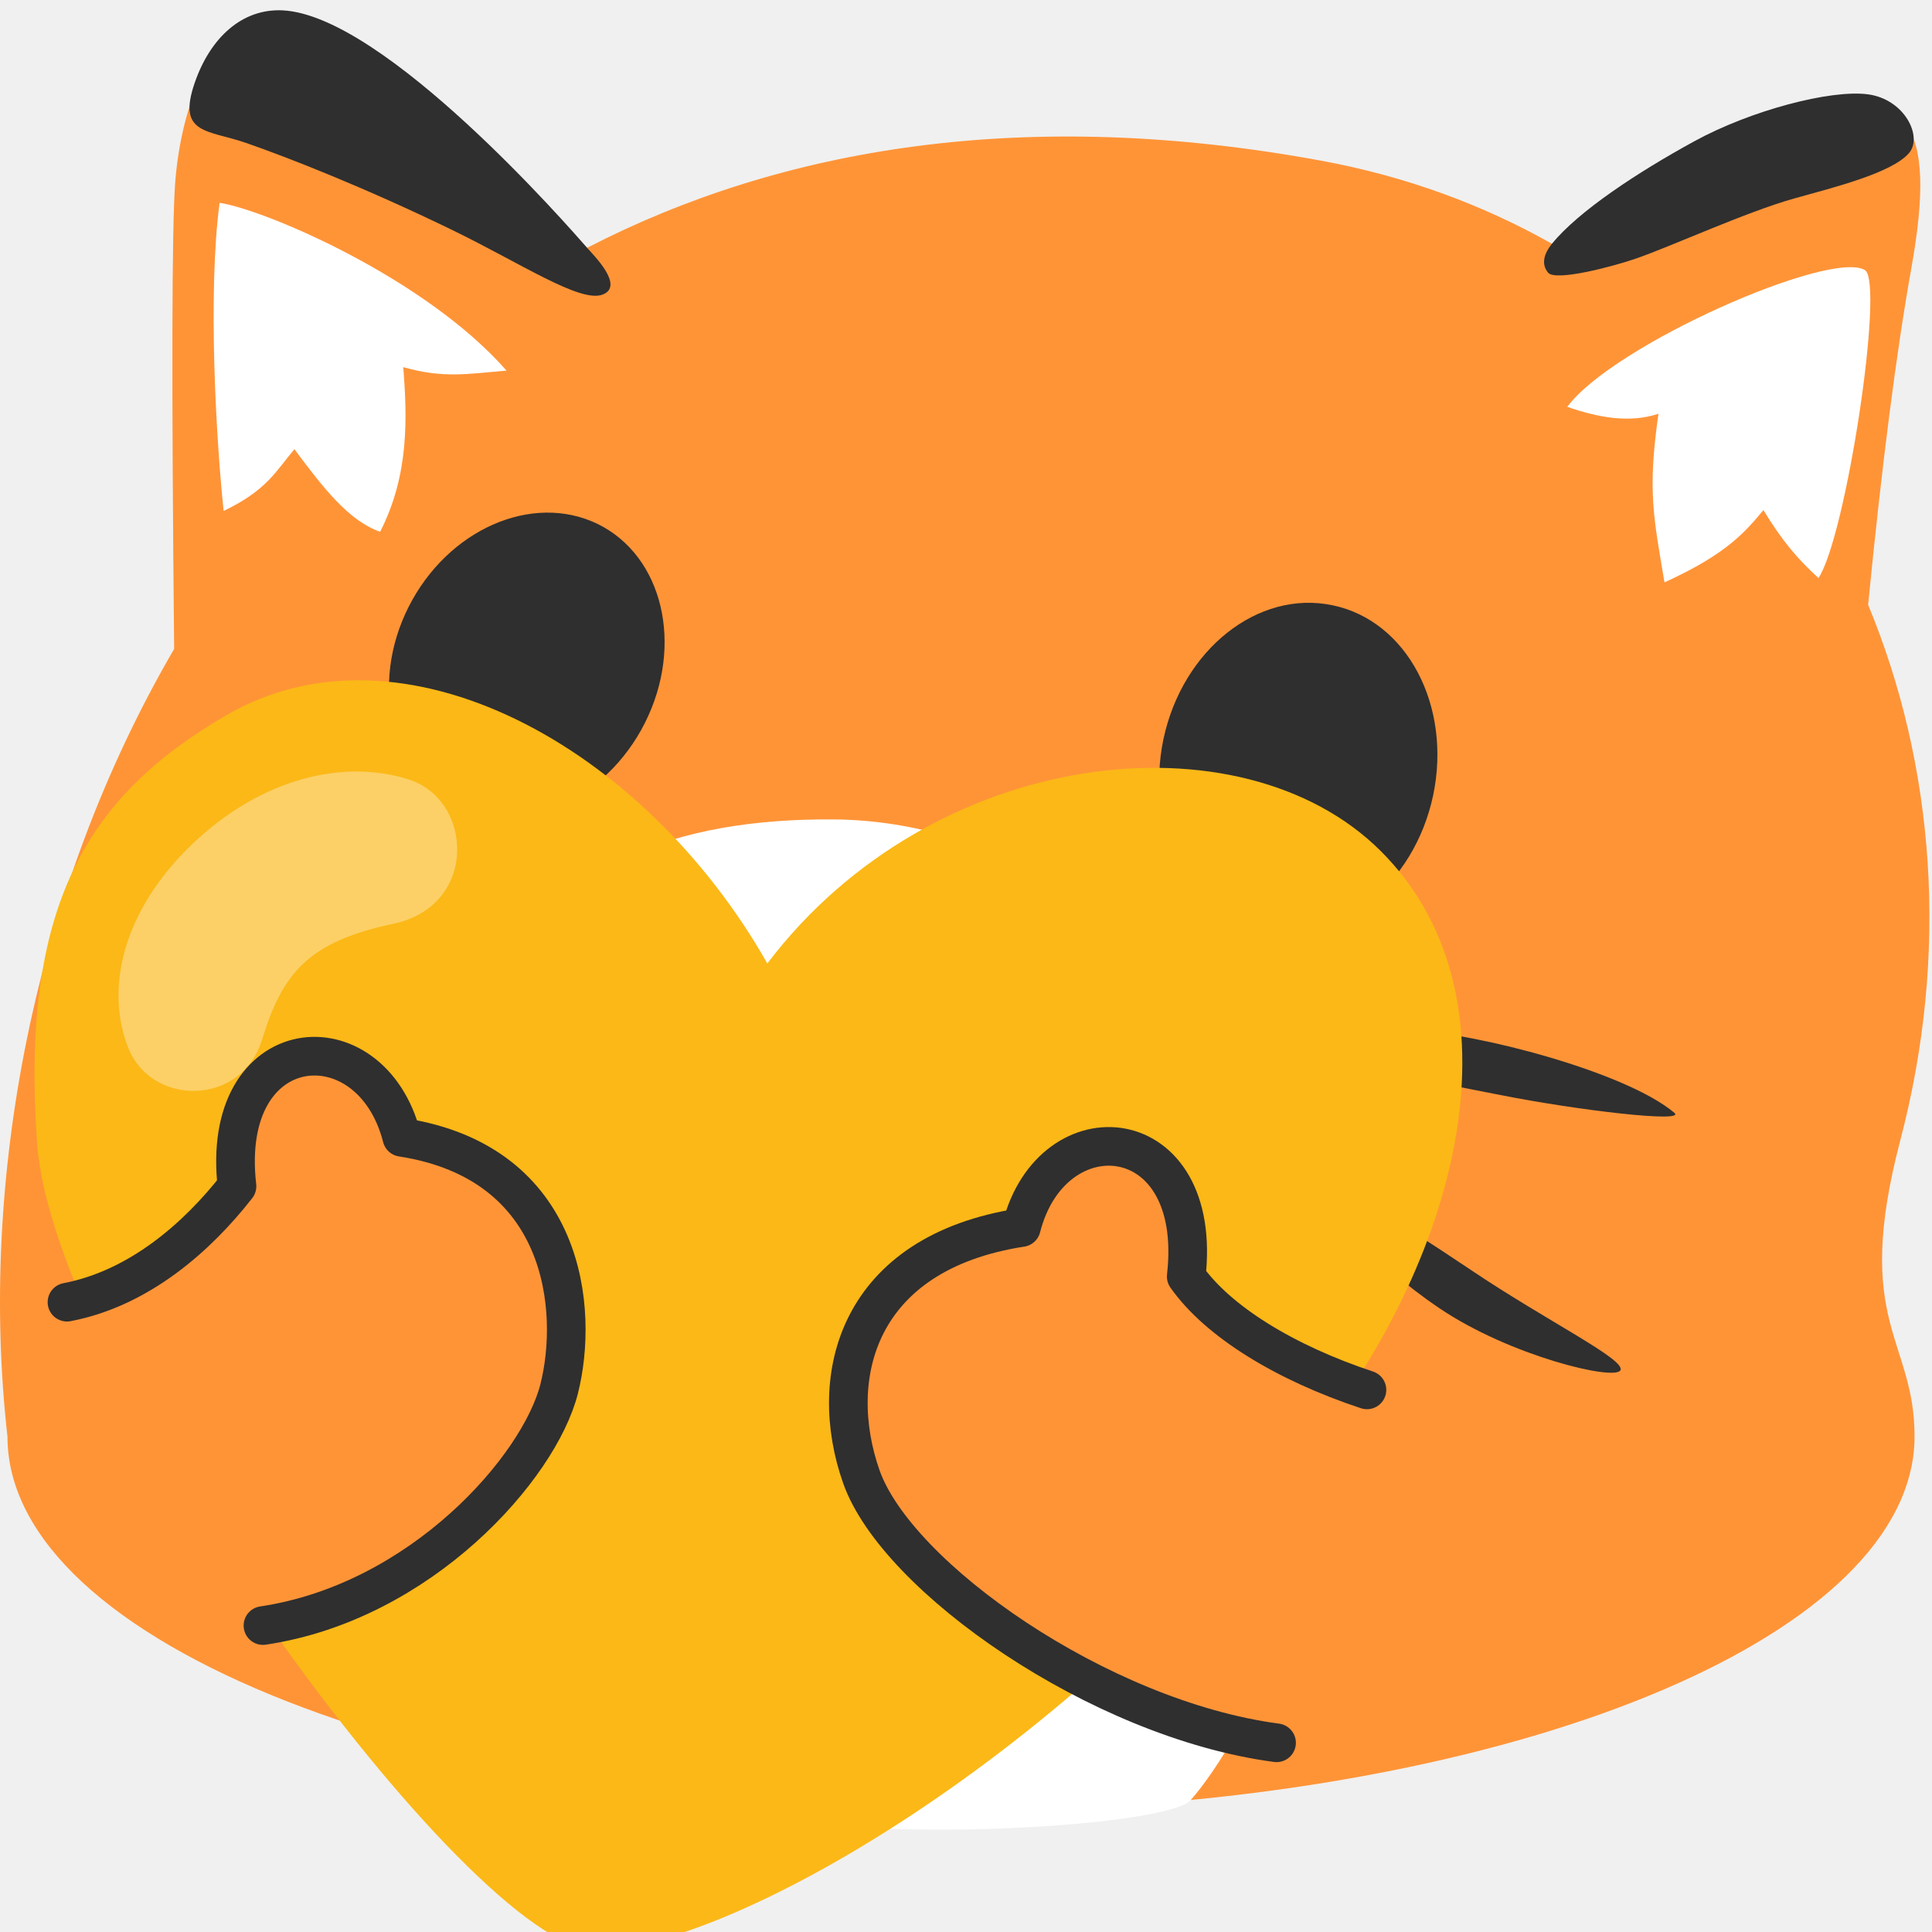
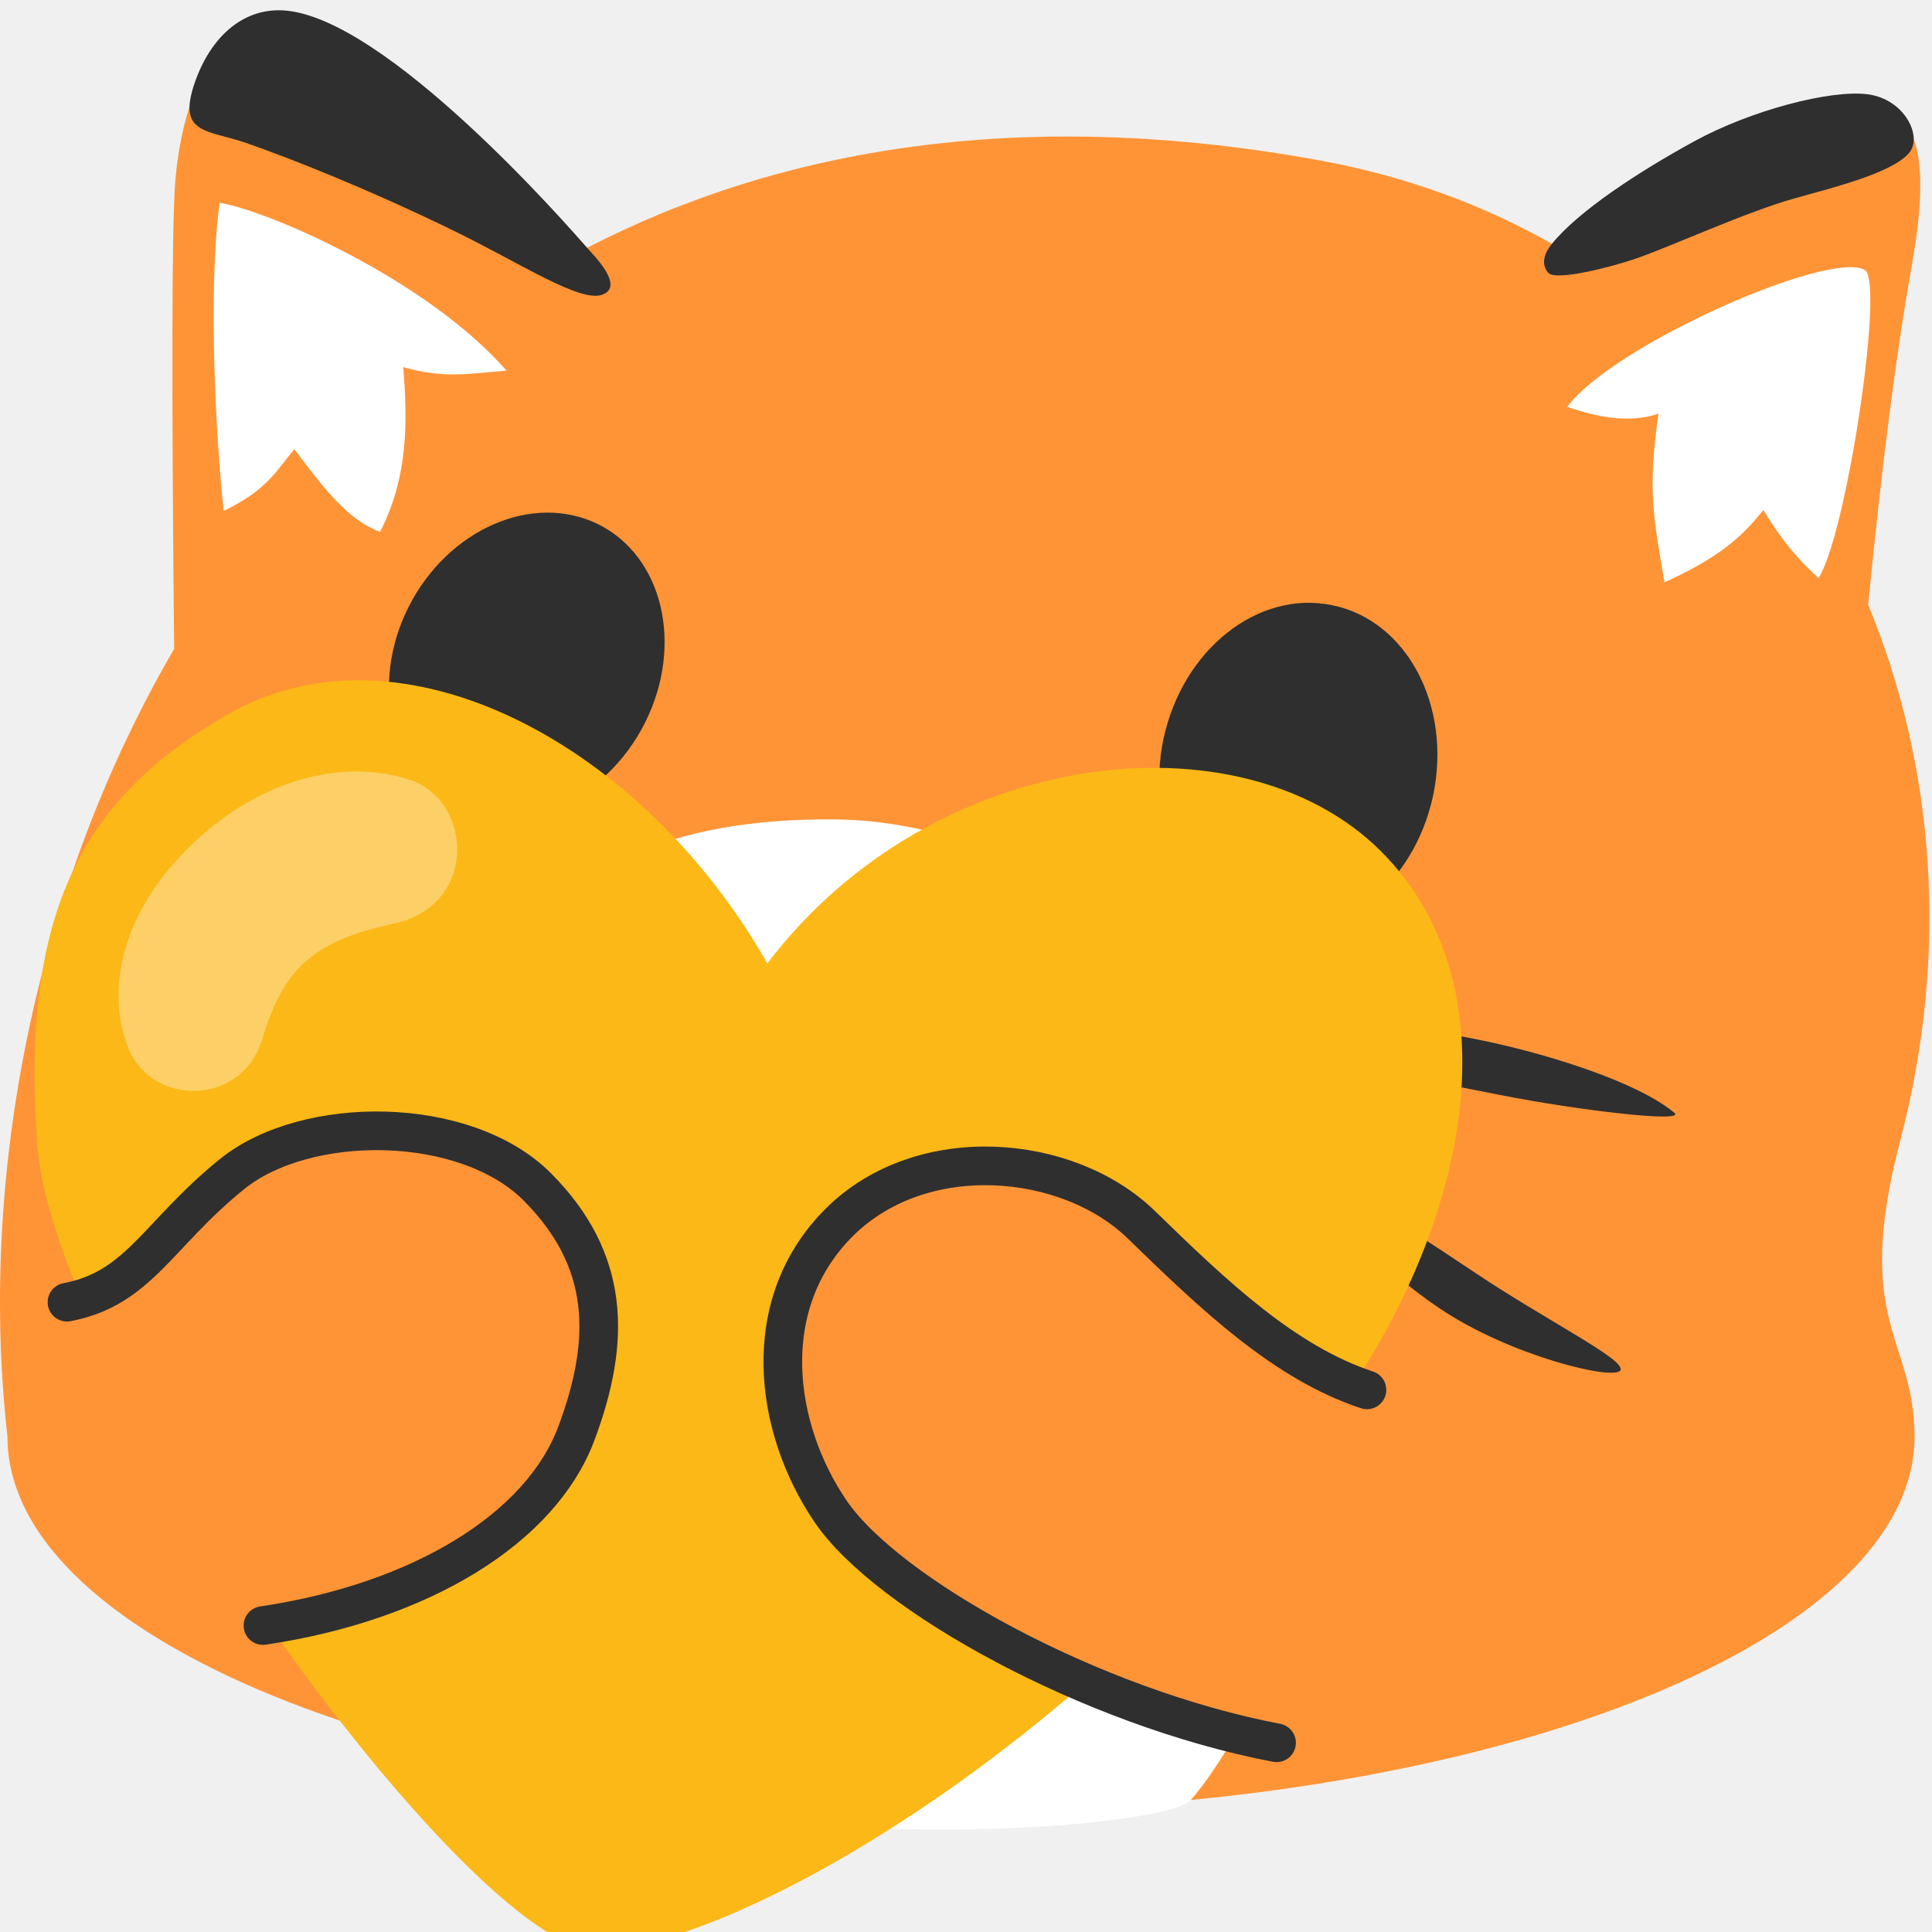
<svg xmlns="http://www.w3.org/2000/svg" width="128px" height="128px" viewBox="0 0 750 750" style="shape-rendering: geometricPrecision">
  <g id="foxcat-yellow-heart">
    <g id="foxcatblob" transform="translate(0,8.508816)" fill="none">
      <g id="Body">
        <path id="body" fill="#ff9437" d="M227.907,87.691 C303.535,48.64 398.331,32.785 512.805,53.856 C545.561,59.865 575.596,70.937 602.463,86.121 C630.355,64.247 659.534,48.037 690,37.491 C742,19.491 752,39.491 742,95.491 C736.144,128.284 730.546,171.877 725.204,226.273 C751.04,288.613 756.818,361.338 737.696,434.165 C718.989,505.308 743.284,511.074 743.226,549.205 C743.226,554.207 742.578,559.15 741.284,564.034 C722.342,637.236 564.748,694.491 373.093,694.491 C168.614,694.491 2.902,629.41 2.902,549.205 C-8.3,450.296 12.857,337.343 67.602,243.405 C66.574,140.127 66.707,79.822 68,62.491 C70.162,33.524 84,-23.509 137,10.491 C169.904,31.599 200.206,57.333 227.907,87.691 Z" />
        <path id="stomach-floof" fill="white" d="m 130.764,508.453 c 14.299,6.367 21.31,11.98 32.57,26.136 -13.297,-33.305 -14.393,-89.969 13.681,-144.854 32.913,-64.345 87.574,-80.551 146.506,-80.15 62.914,0.428 128.613,39.441 152.426,104.493 24.409,66.679 20.551,124.35 -0.489,142.28 21.226,-5.446 25.183,-7.569 38.938,-8.014 2.894,46.543 -29.825,116.329 -52.21,141.991 -6.785,7.779 -78.321,14.257 -134.308,10.153 -55.987,-4.103 -156.123,-20.307 -161.521,-30.73 -27.187,-52.497 -31.142,-104.123 -35.594,-161.305 z" />
        <path id="ear-floof-right" fill="white" d="m 86.821,189.842 c -2.952,-27.83 -6.196,-84.866 -1.572,-119.62 17.738,2.73 79.763,29.115 111.38,65.136 -15.75,1.353 -24.507,3.039 -40.071,-1.336 1.527,19.895 2.275,41.883 -9.003,63.919 -12.299,-4.394 -22.025,-17.019 -33.268,-32.068 -7.346,8.682 -10.584,15.833 -27.467,23.969 z" />
        <path id="ear-floof-left" fill="white" d="m 608.417,149.437 c 17.698,-24.043 102.243,-61.188 115.539,-53.095 7.68,4.675 -7.346,103.518 -18.032,119.546 -8.348,-7.68 -14.025,-14.359 -21.371,-26.38 -6.679,8.014 -14.025,17.03 -38.402,28.05 -4.341,-25.712 -6.578,-35.686 -2.337,-65.45 -11.539,3.824 -23.709,1.336 -35.396,-2.671 z" />
        <path id="ear-contour-right" fill="#2f2f2f" d="m 75.639,23.485 c -7.058,20.313 4.963,18.308 19.906,23.5 16.509,5.736 45.949,17.284 79.498,33.544 27.215,13.19 50.146,28.648 58.873,25.324 8.727,-3.324 -3.66,-15.471 -6.01,-18.162 C 220.881,79.646 149.297,-2.467 109.773,-4.484 94.005,-5.288 81.681,6.097 75.639,23.485 Z" />
        <path id="ear-contour-left" fill="#2f2f2f" d="m 600.991,97.362 c 2.929,3.431 24.868,-2.333 33.884,-5.427 13.65,-4.683 43.157,-18.233 61.621,-23.394 15.205,-4.25 37.864,-9.849 44.556,-17.605 5.516,-6.394 -1.717,-21.053 -16.119,-22.859 -14.402,-1.805 -45.166,6.196 -67.21,18.255 -22.043,12.059 -44.972,27.148 -55.26,39.789 -2.905,3.569 -4.401,7.81 -1.472,11.241 z" />
      </g>
      <g id="eyes" transform="translate(33,190.4912)">
        <path id="left-eye" d="m 523.331,109.834 c -7.4,34.708 -36.728,57.983 -65.513,51.959 -28.989,-6.093 -46.436,-39.157 -39.172,-73.865 7.4,-34.776 36.728,-58.051 65.649,-51.959 28.853,5.956 46.368,38.952 39.036,73.865 z" style="fill:#2f2f2f" />
        <path id="right-eye" d="M 125.552,36.727 C 140.801,6.428 173.708,-7.921 199.056,4.426 224.338,16.839 232.565,51.342 217.382,81.574 202.2,111.806 169.36,126.222 144.012,113.809 118.73,101.395 110.437,66.825 125.552,36.727 Z" style="fill:#2f2f2f" />
      </g>
      <g id="whiskers" transform="translate(33,190.4912)">
        <g transform="translate(0.391648,152.6595)" style="fill:#2f2f2f">
          <path id="Right-bottom-wisker" d="m 483.608,112.341 c 2.536,-3.92 24.188,8.94 54,29 29.812,20.06 60.606,34.972 58,39 -2.606,4.028 -42.805,-5.701 -70,-24 -27.195,-18.299 -44.536,-40.08 -42,-44 z" />
          <path id="Right-top-wisker" d="m 491.608,57.341 c -2,-6 -2,-10 23,-9 25,1 83,16 102,32 4.699,3.957 -37.129,-0.875 -68,-7 -30.871,-6.125 -55,-10 -57,-16 z" />
          <path id="Left-bottom-wisker" d="m 117.608,60.341 c -19,21 -52,36 -84,53 -32,17 -49.439,8.263 -14,-13 35.439,-21.263 84,-43 98,-40 z" />
          <path id="Left-top-wisker" d="M 122.608,0.341 C 69.608,-1.659 15.608,5.341 6.608,16.341 c 0,3.438 103,3 116,0 13,-3 8.636,-15.674 0,-16 z" />
        </g>
      </g>
      <g id="mouth" transform="translate(33,190.4912)">
        <path d="m 196,176 c 13.333,47.333 23,71.333 29,72 6,0.667 26.667,-18 62,-56 27.333,46 43.667,71.333 49,76 5.333,4.667 28,-15.667 68,-61" style="stroke:#2f2f2f;stroke-width:30;stroke-linecap:round;stroke-linejoin:round" />
      </g>
      <g>
        <g transform="translate(13 255)">
          <path fill="#FBB817" d="M523.079 66.934c54.087 54.088 33.802 149.947-23.638 225.507C403 420 266 495 217.379 493.369c-48.621-1.631-209.603-222.173-215.99-313.27C-5 89 20 46 74.858 14.147 142.991-25.411 237 26 284.876 110.508 349 26 468.99 12.847 523.079 66.934z" />
        </g>
        <path d="M74.715 319.095c-27.016 25.776-34 56-25 79s44 23 52-3 18-38 51-45 31-48 6-56-56.985-.776-84 25z" fill-opacity=".34" fill="#FFF" />
      </g>
      <g>
-         <path id="right-arm" fill="#ff9437" stroke="#2f2f2f" stroke-width="15" stroke-linecap="round" stroke-linejoin="round" d="m 26,497 c 28,-5.333 50.638,-25.317 66,-45 -7,-61 52,-66 64,-19 63.802,9.861 68.785,67.112 61.059,97.66 -7.726,30.548 -53.617,82.745 -114.981,91.87" />
-         <path id="left-arm" fill="#ff9437" stroke="#2f2f2f" stroke-width="15" stroke-linecap="round" stroke-linejoin="round" d="m 530.651,531.043 c -31.778,-10.528 -57.873,-26.529 -70.162,-44.029 7,-61 -52,-66 -64,-19 -63.802,9.861 -75.802,57.929 -62.099,96.783 13.704,38.854 92.247,94.121 161.167,103.247" />
+         <path id="right-arm" fill="#ff9437" stroke="#2f2f2f" stroke-width="15" stroke-linecap="round" stroke-linejoin="round" d="m 26,497 c 28,-5.333 35.081,-26.258 64,-49.667 28.919,-23.409 90.773,-23.093 118.676,5.004 27.903,28.098 28.852,58.816 15.051,95.66 -13.801,36.844 -60.285,65.408 -121.648,74.534" />
+         <path id="left-arm" fill="#ff9437" stroke="#2f2f2f" stroke-width="15" stroke-linecap="round" stroke-linejoin="round" d="m 530.651,531.043 c -31.778,-10.528 -58.849,-36.117 -87.498,-64.032 -28.649,-27.915 -85.442,-32.761 -117.343,-0.997 -31.901,31.764 -25.384,79.793 -3.422,112.119 21.962,32.326 100.915,76.118 173.169,89.911" />
      </g>
    </g>
  </g>
</svg>
